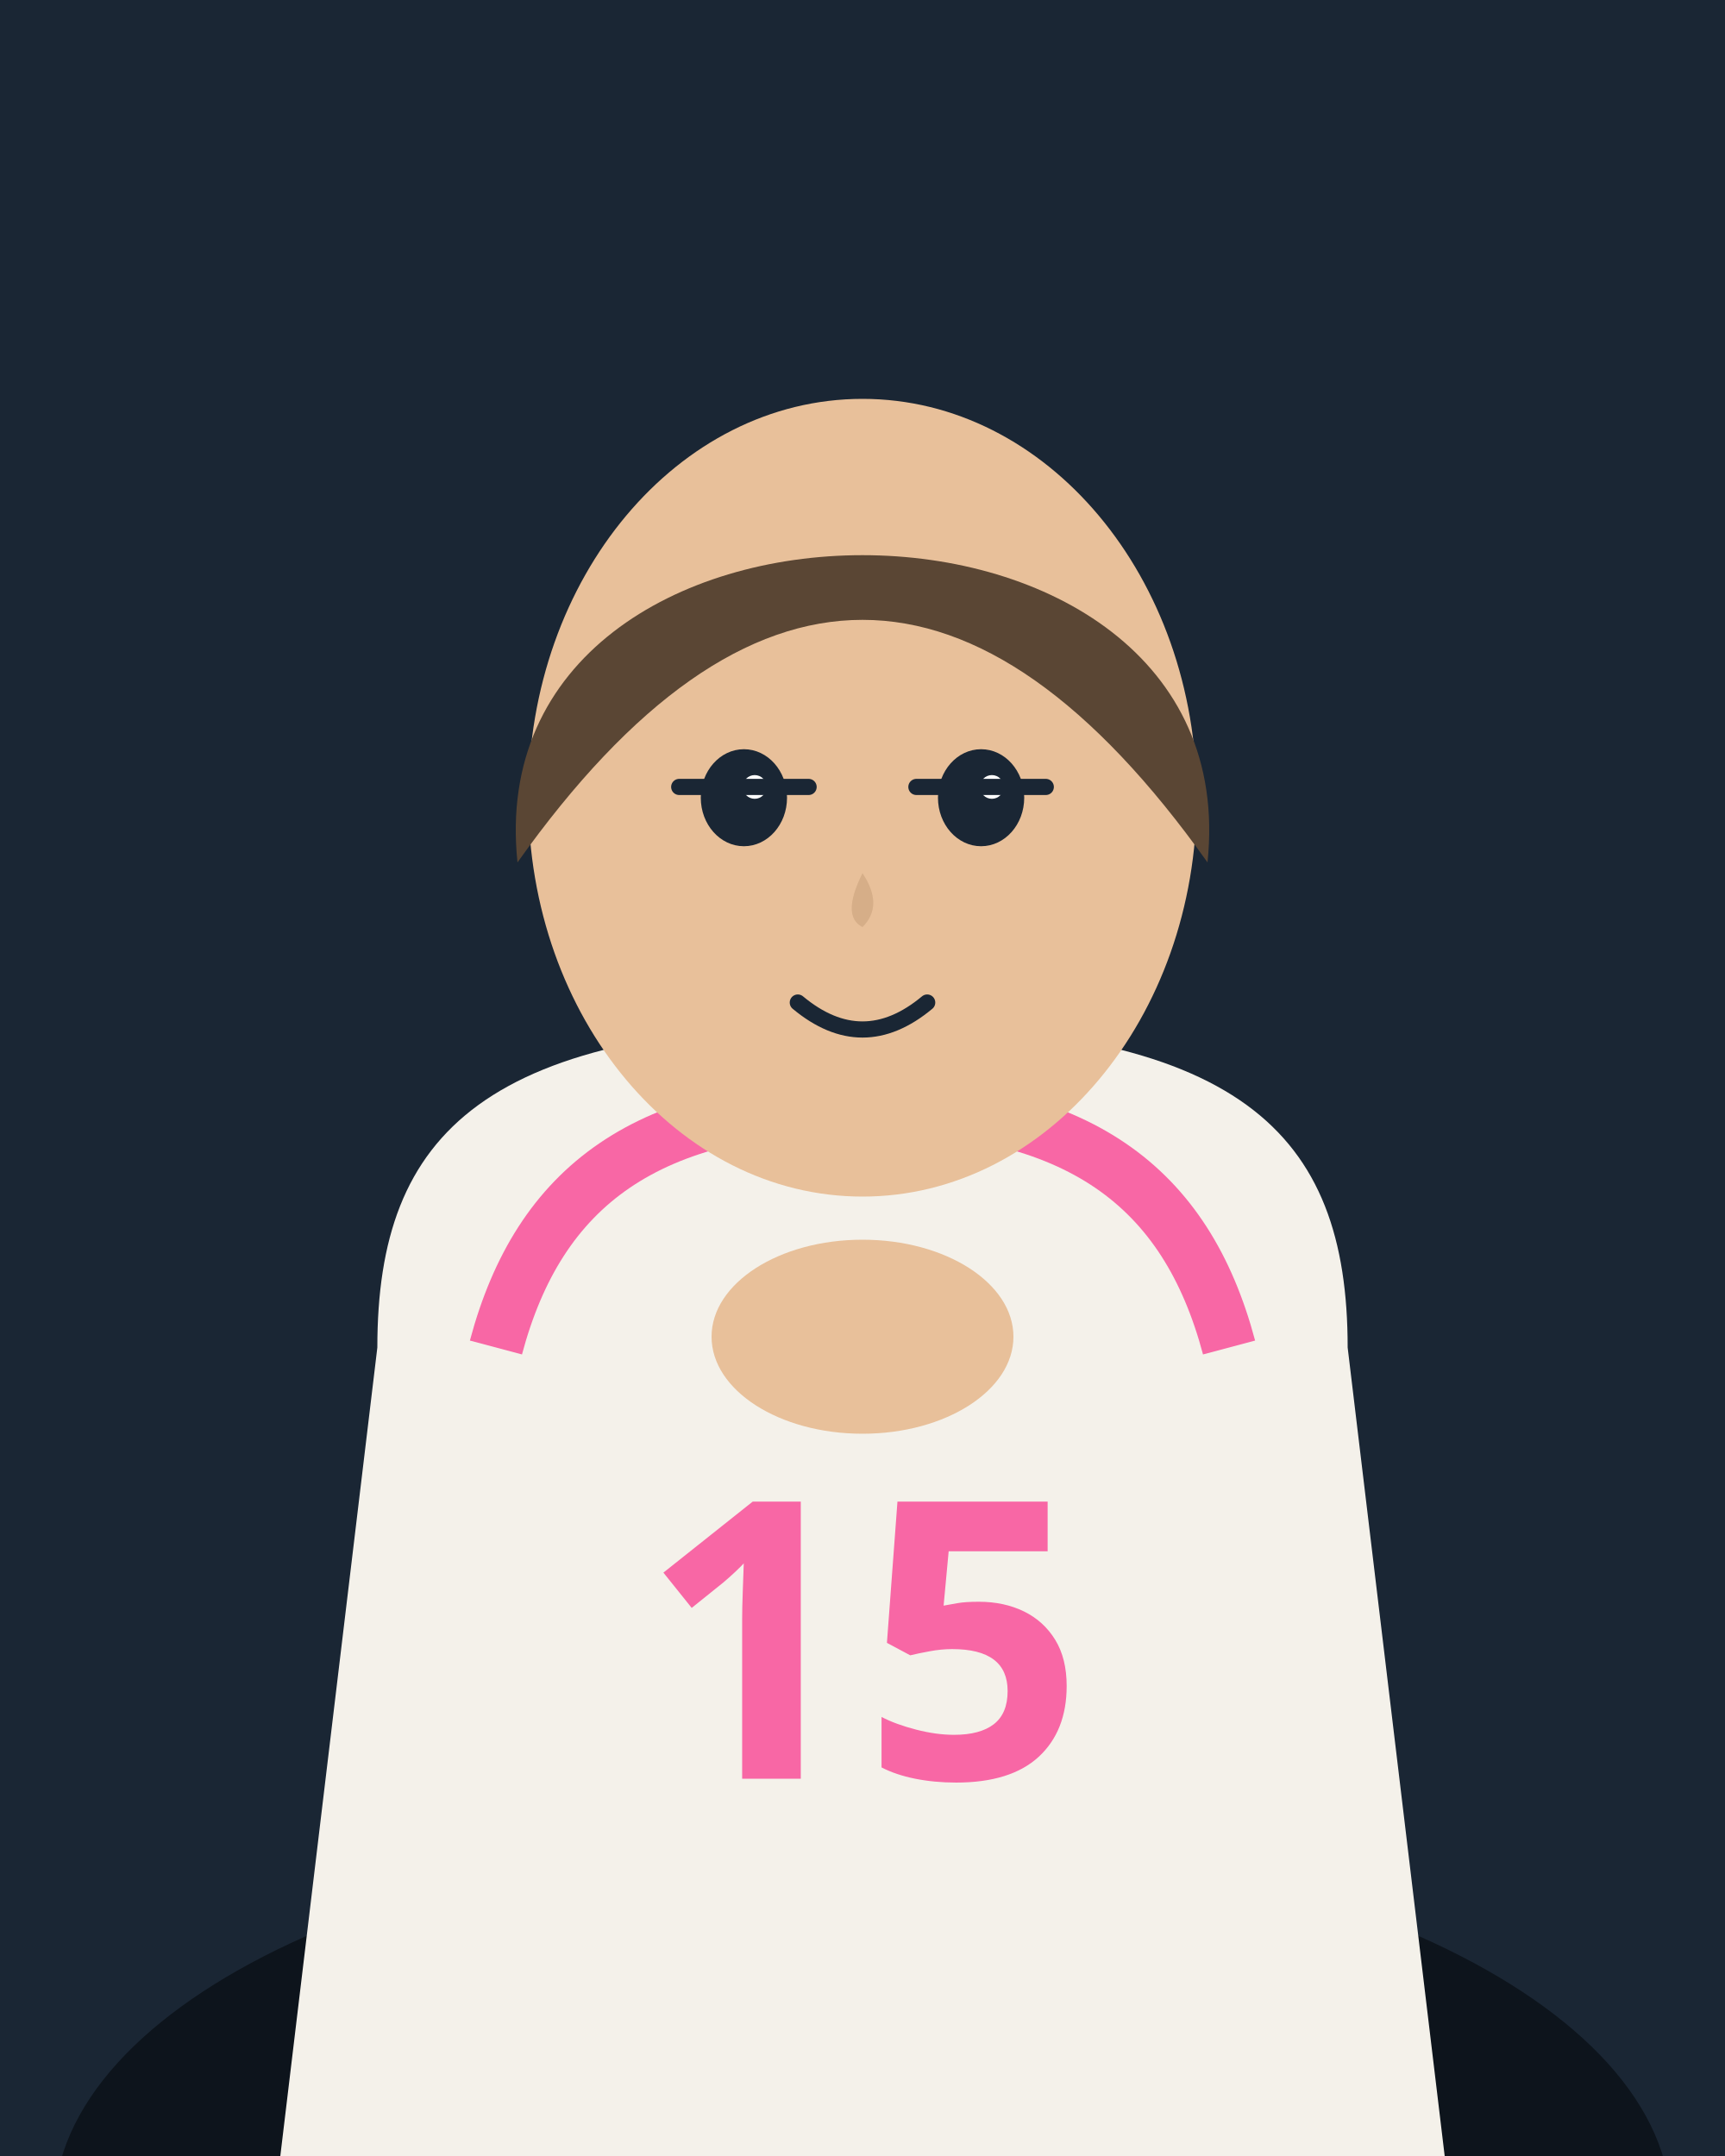
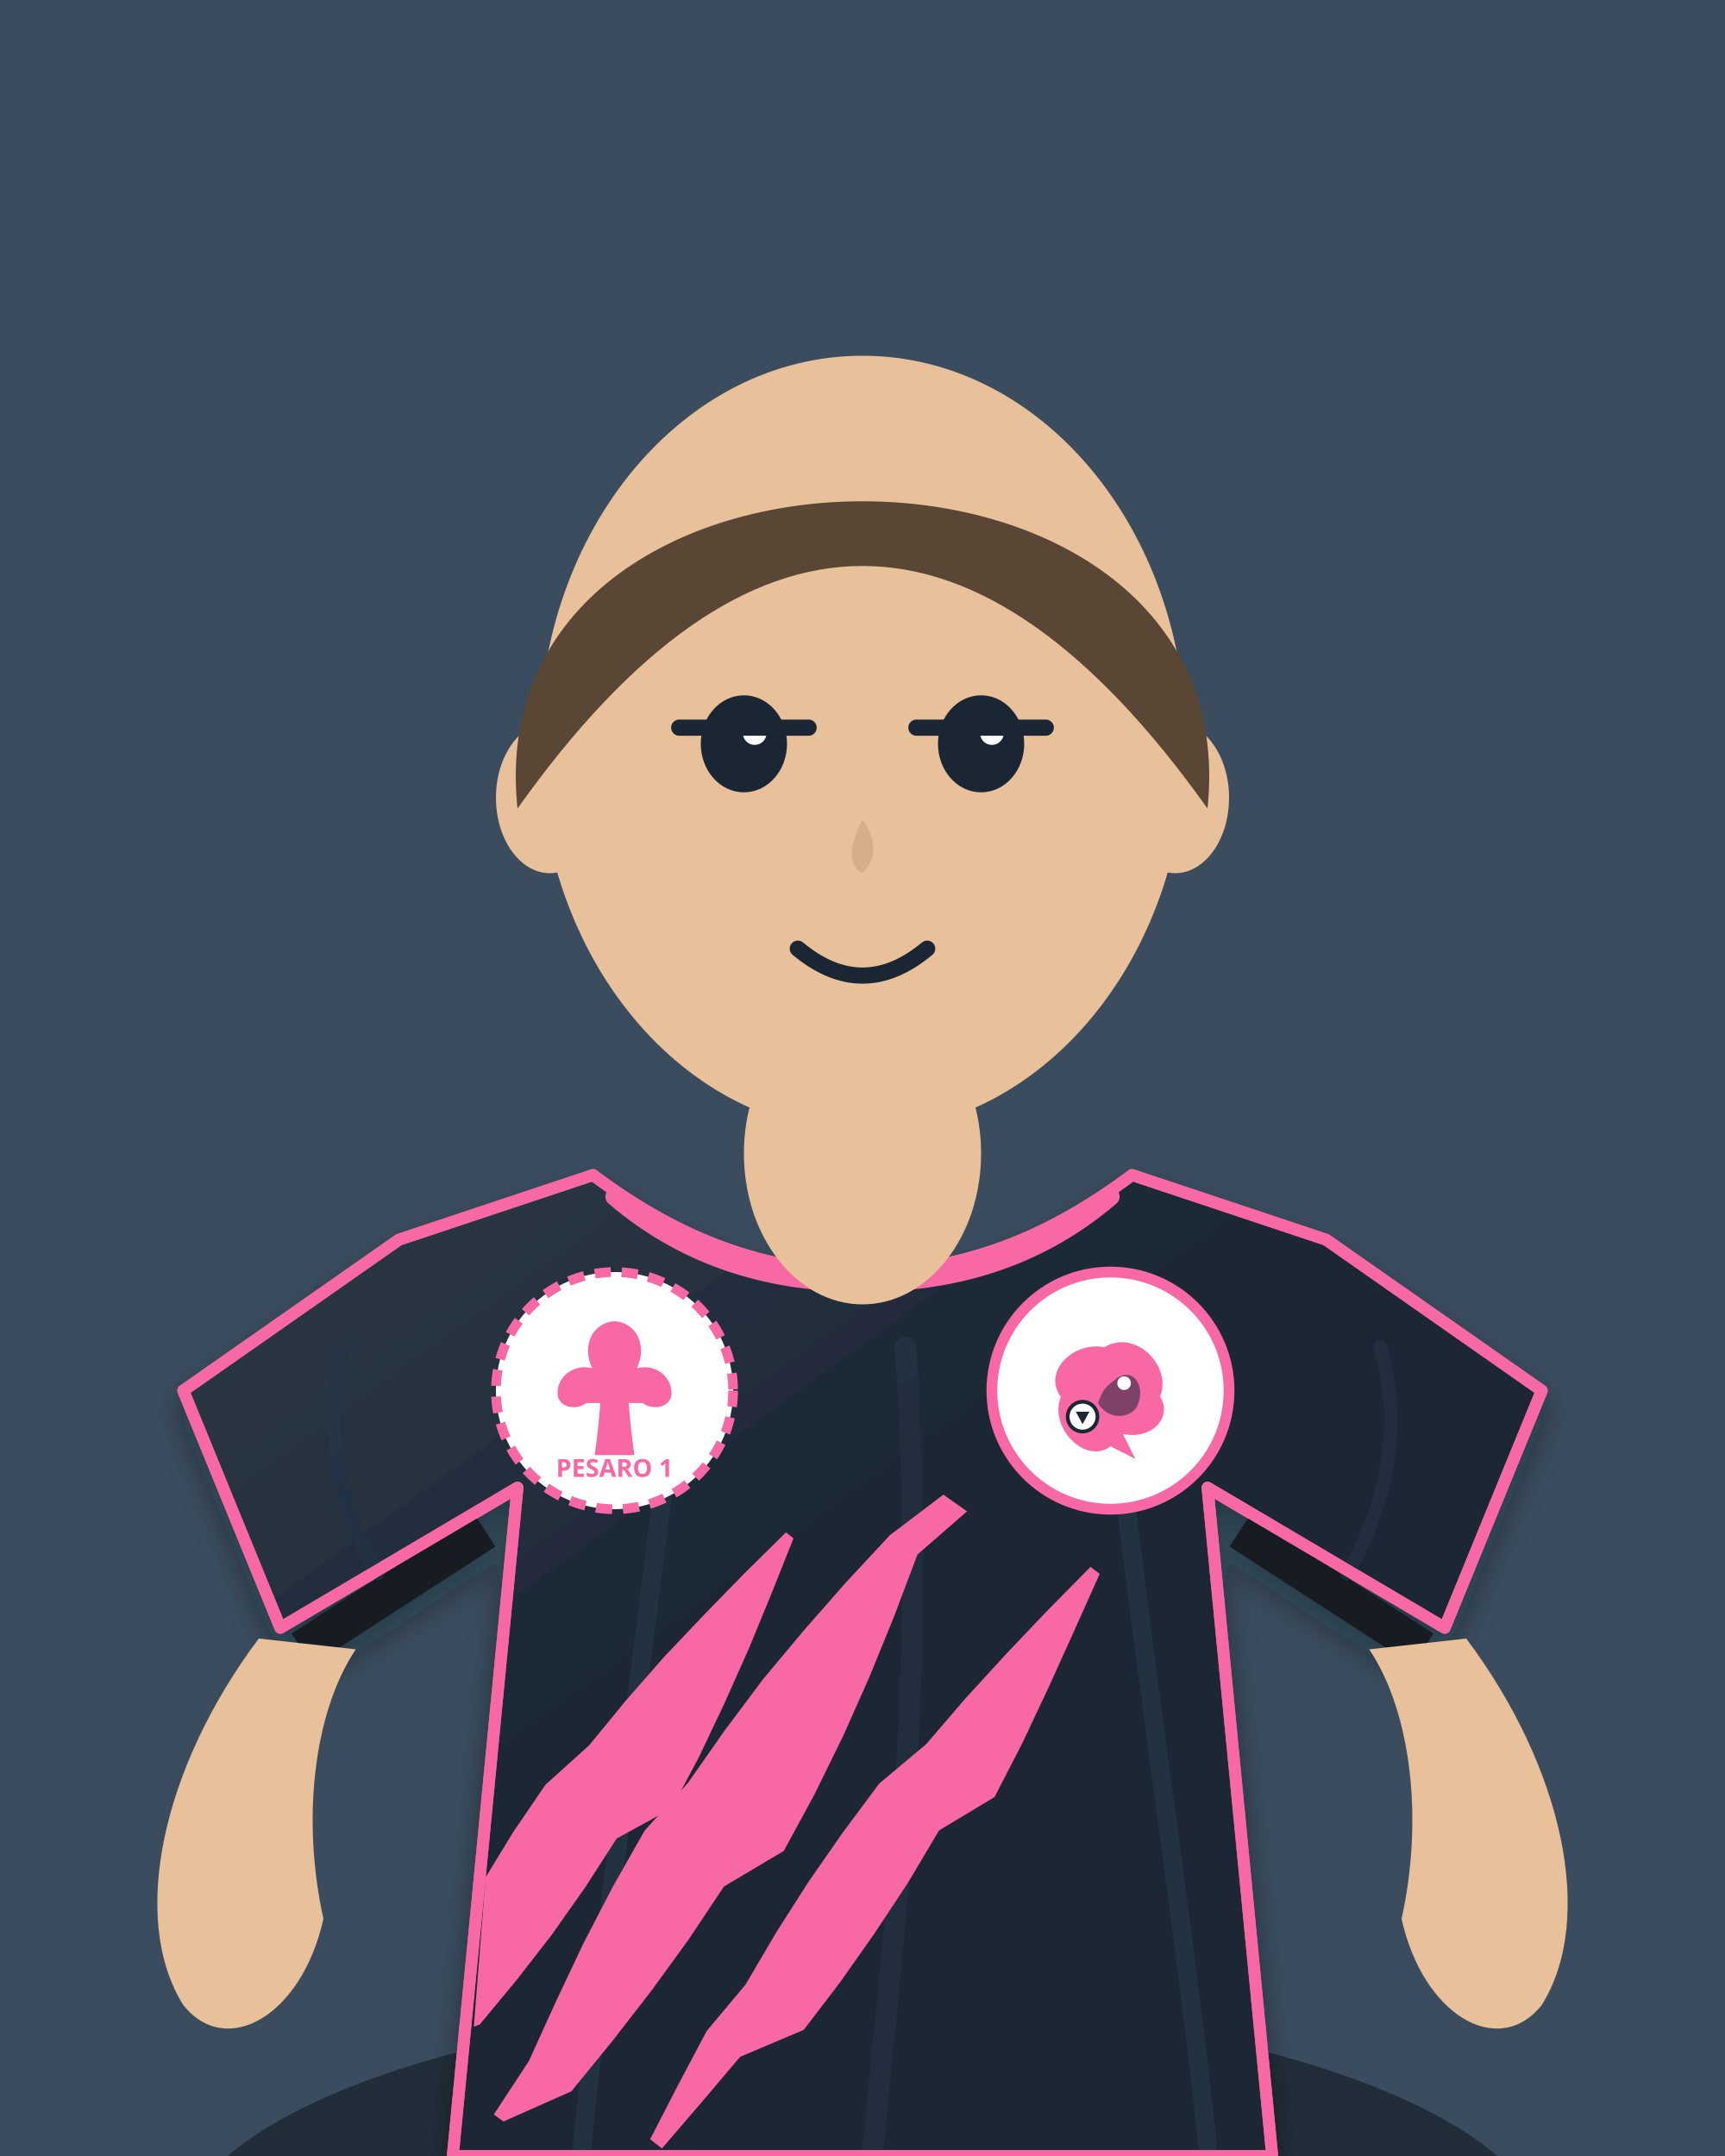
<svg xmlns="http://www.w3.org/2000/svg" viewBox="0 0 320 400" width="320" height="400" role="img" aria-label="">
-   <rect width="320" height="400" fill="#1a2634" />
-   <ellipse cx="160" cy="410" rx="150" ry="70" fill="#0d141c" />
-   <path d="M70 250 C70 210 90 190 160 190 C230 190 250 210 250 250 L268 400 L52 400 Z" fill="#f4f1ea" />
-   <path d="M92 250 C100 220 120 205 160 205 C200 205 220 220 228 250" fill="none" stroke="#f867a5" stroke-width="10" />
-   <text x="160" y="330" text-anchor="middle" font-family="ui-sans-serif, system-ui, sans-serif" font-size="72" font-weight="700" fill="#f867a5">15</text>
-   <ellipse cx="160" cy="248" rx="28" ry="18" fill="#e8c09a" />
-   <ellipse cx="160" cy="148" rx="62" ry="74" fill="#e8c09a" />
-   <ellipse cx="138" cy="148" rx="8" ry="9" fill="#1a2634" />
-   <ellipse cx="182" cy="148" rx="8" ry="9" fill="#1a2634" />
-   <circle cx="140" cy="146" r="2.2" fill="#ffffff" />
-   <circle cx="184" cy="146" r="2.2" fill="#ffffff" />
-   <path d="M150 146 H126" stroke="#1a2634" stroke-width="3" stroke-linecap="round" />
-   <path d="M170 146 H194" stroke="#1a2634" stroke-width="3" stroke-linecap="round" />
-   <path d="M160 162 q 4 6 0 10 q -4 -2 0 -10" fill="#d6ae88" />
-   <path d="M148 186 Q160 196 172 186" fill="none" stroke="#1a2634" stroke-width="3" stroke-linecap="round" />
-   <path d="M96 160 C88 84 232 84 224 160 Q160 70 96 160 Z" fill="#5a4634" />
+   <defs>
+     <clipPath id="p-luca-15-torso">
+       <path d="M98 248 C120 240 140 246 160 246 C180 246 200 240 222 248 L234 400 L86 400 Z" />
+     </clipPath>
+     <linearGradient id="p-luca-15-shine" x1="0" y1="0" x2="1" y2="1">
+       <stop offset="0" stop-color="#ffffff" stop-opacity="0.1" />
+       <stop offset="0.45" stop-color="#ffffff" stop-opacity="0" />
+     </linearGradient>
+     <filter id="p-luca-15-soft" x="-10%" y="-10%" width="120%" height="120%">
+       <feDropShadow dx="0" dy="3" stdDeviation="3" flood-color="#0d141c" flood-opacity="0.35" />
+     </filter>
+   </defs>
+   <rect width="320" height="400" fill="#3a4c5e" />
+   <ellipse cx="160" cy="418" rx="128" ry="46" fill="#0d141c" opacity="0.55" />
+   <g id="kit-body" filter="url(#p-luca-15-soft)">
+     <path d="M110 218 C126 230 142 236 160 236 C178 236 194 230 210 218 L246 230 L286 258 L268 302 L224 276 L236 400 L84 400 L96 276 L52 302 L34 258 L74 230 Z" fill="#1a2634" stroke="#f867a5" stroke-width="2.2" stroke-linejoin="round" />
+     <path d="M110 218 C126 230 142 236 160 236 C178 236 194 230 210 218 L246 230 L286 258 L268 302 L224 276 L236 400 L84 400 L96 276 L52 302 L34 258 L74 230 Z" fill="url(#p-luca-15-shine)" />
+     <path d="M56 306 L90 284" fill="none" stroke="#121a24" stroke-width="7" stroke-linecap="butt" />
+     <path d="M264 306 L230 284" fill="none" stroke="#121a24" stroke-width="7" stroke-linecap="butt" />
+     <path d="M114 222 C128 234 144 238 160 238 C176 238 192 234 206 222" fill="none" stroke="#f867a5" stroke-width="3.4" stroke-linecap="round" />
+     <path d="M124 268 C118 318 112 358 108 398" fill="none" stroke="#243446" stroke-width="3.5" stroke-linecap="round" opacity="0.7" />
+     <path d="M168 250 C172 310 166 356 162 398" fill="none" stroke="#243446" stroke-width="4" stroke-linecap="round" opacity="0.55" />
+     <path d="M208 272 C214 322 220 360 224 398" fill="none" stroke="#243446" stroke-width="3.5" stroke-linecap="round" opacity="0.7" />
+     <path d="M64 250 Q58 270 70 292" fill="none" stroke="#243446" stroke-width="2.5" stroke-linecap="round" opacity="0.65" />
+     <path d="M256 250 Q262 270 250 292" fill="none" stroke="#243446" stroke-width="2.5" stroke-linecap="round" opacity="0.65" />
+     <g clip-path="url(#p-luca-15-torso)" id="claw-slashes" fill="#f867a5">
+       <path d="M70.1 388.1L77.2 380.1L89.0 375.6L95.8 367.4L102.4 358.9L108.6 350.1L114.4 341.1L124.6 335.5L129.7 325.9L134.4 316.0L138.9 305.9L143.1 295.7L147.2 285.4L145.8 284.3L138.1 291.9L130.6 299.6L123.2 307.4L116.1 315.5L109.3 323.8L101.2 331.1L95.2 339.9L89.6 349.1L84.3 358.5L79.3 368.2L72.8 376.7L68.1 386.6Z" />
+       <path d="M93.4 393.6L106.0 388.0L113.5 378.8L120.8 369.4L127.7 359.9L134.3 350.0L145.4 343.4L151.1 332.9L156.4 322.1L161.3 311.1L165.9 299.8L170.2 288.4L179.4 280.4L175.0 277.3L165.1 284.8L157.0 293.5L149.1 302.5L141.5 311.6L134.4 321.1L127.6 330.8L119.6 339.6L113.7 350.0L108.2 360.6L103.1 371.4L98.1 382.4L91.6 392.3Z" />
+       <path d="M122.8 398.6L130.1 390.1L137.3 381.6L149.1 376.6L155.9 367.7L162.3 358.6L168.5 349.2L174.2 339.6L184.5 333.4L189.7 323.3L194.6 312.9L199.3 302.5L204.0 292.0L202.3 290.7L194.4 298.7L186.7 306.8L179.1 315.1L171.8 323.6L163.1 330.9L156.4 339.9L150.0 349.1L144.0 358.5L138.3 368.2L131.1 376.8L125.8 386.8L120.6 396.9Z" />
+     </g>
+     <g id="badge-agesci" transform="translate(114 258)">
+       <circle r="22" fill="#ffffff" stroke="#f867a5" stroke-width="1.8" stroke-dasharray="3 2" />
+       <g transform="scale(1.15)">
+         <path fill="#f867a5" d="M0 -11.2 C3.4 -11 5.4 -7.4 3.6 -3.6 C6.4 -4.4 9.2 -2.4 9.2 0.4 C9.2 2.2 7.2 3.2 5.2 2.4 L2.2 0.6 C2.4 4.2 2.8 7.6 3.2 10.4 H-3.2 C-2.8 7.6 -2.4 4.2 -2.2 0.6 L-5.2 2.4 C-7.2 3.2 -9.2 2.2 -9.2 0.4 C-9.2 -2.4 -6.4 -4.4 -3.6 -3.6 C-5.4 -7.4 -3.4 -11 0 -11.2 Z M-5.6 0.2 H5.6 V2 H-5.6 Z" />
+       </g>
+       <text x="0" y="16" text-anchor="middle" font-size="4.6" font-family="ui-sans-serif, system-ui, sans-serif" font-weight="700" fill="#f867a5">PESARO 1</text>
+     </g>
+     <g id="badge-sacchos" transform="translate(206 258)">
+       <circle r="22" fill="#ffffff" stroke="#f867a5" stroke-width="2" />
+       <g transform="scale(1.15)">
+         <path fill="#f867a5" d="M-1 -7 C4 -10 10 -4 8 1 C10 4 7 8 2 7 L4 11 L0 9 C-4 12 -10 6 -8 1 C-11 -3 -6 -8 -1 -7 Z" />
+         <path fill="#1a2634" d="M1 -2 C4 -4 6 0 4 3 C2 5 -1 4 -2 2 C-1 -1 0 -1 1 -2 Z" opacity="0.55" />
+         <circle cx="2.2" cy="-1.2" r="1.1" fill="#ffffff" />
+         <circle cx="-4.5" cy="4.2" r="2.4" fill="#ffffff" stroke="#1a2634" stroke-width="0.6" />
+         <path fill="#1a2634" d="M-5.6 3.4 L-3.4 3.4 L-4.5 5.4 Z" />
+       </g>
+     </g>
+     <path d="M110 218 C126 230 142 236 160 236 C178 236 194 230 210 218 L246 230 L286 258 L268 302 L224 276 L236 400 L84 400 L96 276 L52 302 L34 258 L74 230 Z" fill="none" stroke="#f867a5" stroke-width="2.2" stroke-linejoin="round" />
+   </g>
+   <path d="M48 304 C30 328 24 356 34 372 C42 382 56 374 60 356 C56 338 58 318 66 306 Z" fill="#e8c09a" />
+   <path d="M272 304 C290 328 296 356 286 372 C278 382 264 374 260 356 C264 338 262 318 254 306 Z" fill="#e8c09a" />
+   <ellipse cx="160" cy="214" rx="22" ry="28" fill="#e8c09a" />
+   <ellipse cx="102" cy="148" rx="10" ry="14" fill="#e8c09a" />
+   <ellipse cx="218" cy="148" rx="10" ry="14" fill="#e8c09a" />
+   <ellipse cx="160" cy="138" rx="60" ry="72" fill="#e8c09a" />
+   <ellipse cx="138" cy="138" rx="8" ry="9" fill="#1a2634" />
+   <ellipse cx="182" cy="138" rx="8" ry="9" fill="#1a2634" />
+   <circle cx="140" cy="136" r="2.2" fill="#ffffff" />
+   <circle cx="184" cy="136" r="2.2" fill="#ffffff" />
+   <path d="M150 135 H126" stroke="#1a2634" stroke-width="3" stroke-linecap="round" />
+   <path d="M170 135 H194" stroke="#1a2634" stroke-width="3" stroke-linecap="round" />
+   <path d="M160 152 q 4 6 0 10 q -4 -2 0 -10" fill="#d6ae88" />
+   <path d="M148 176 Q160 186 172 176" fill="none" stroke="#1a2634" stroke-width="3" stroke-linecap="round" />
+   <path d="M96 150 C88 74 232 74 224 150 Q160 60 96 150 Z" fill="#5a4634" />
</svg>
